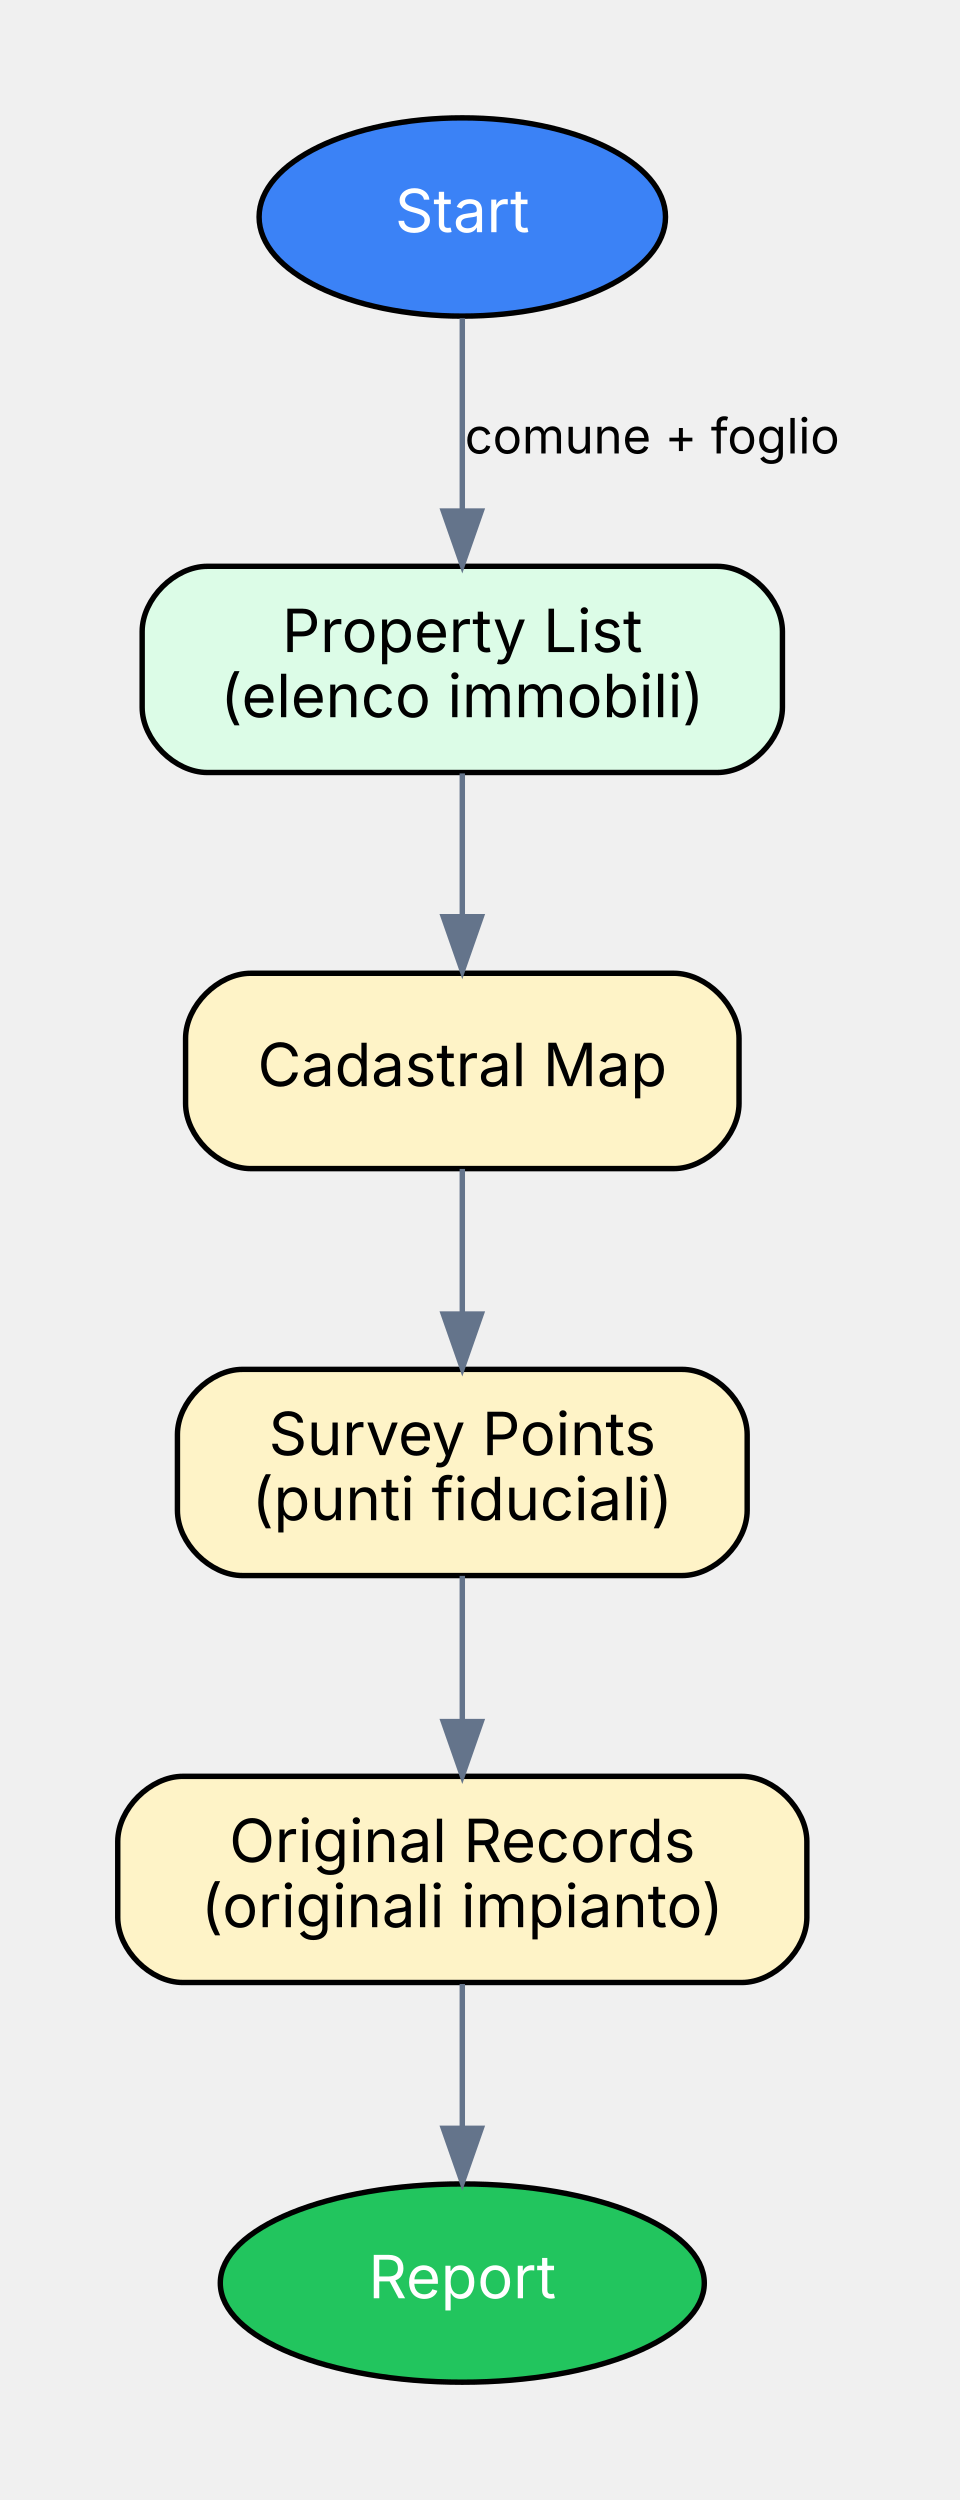
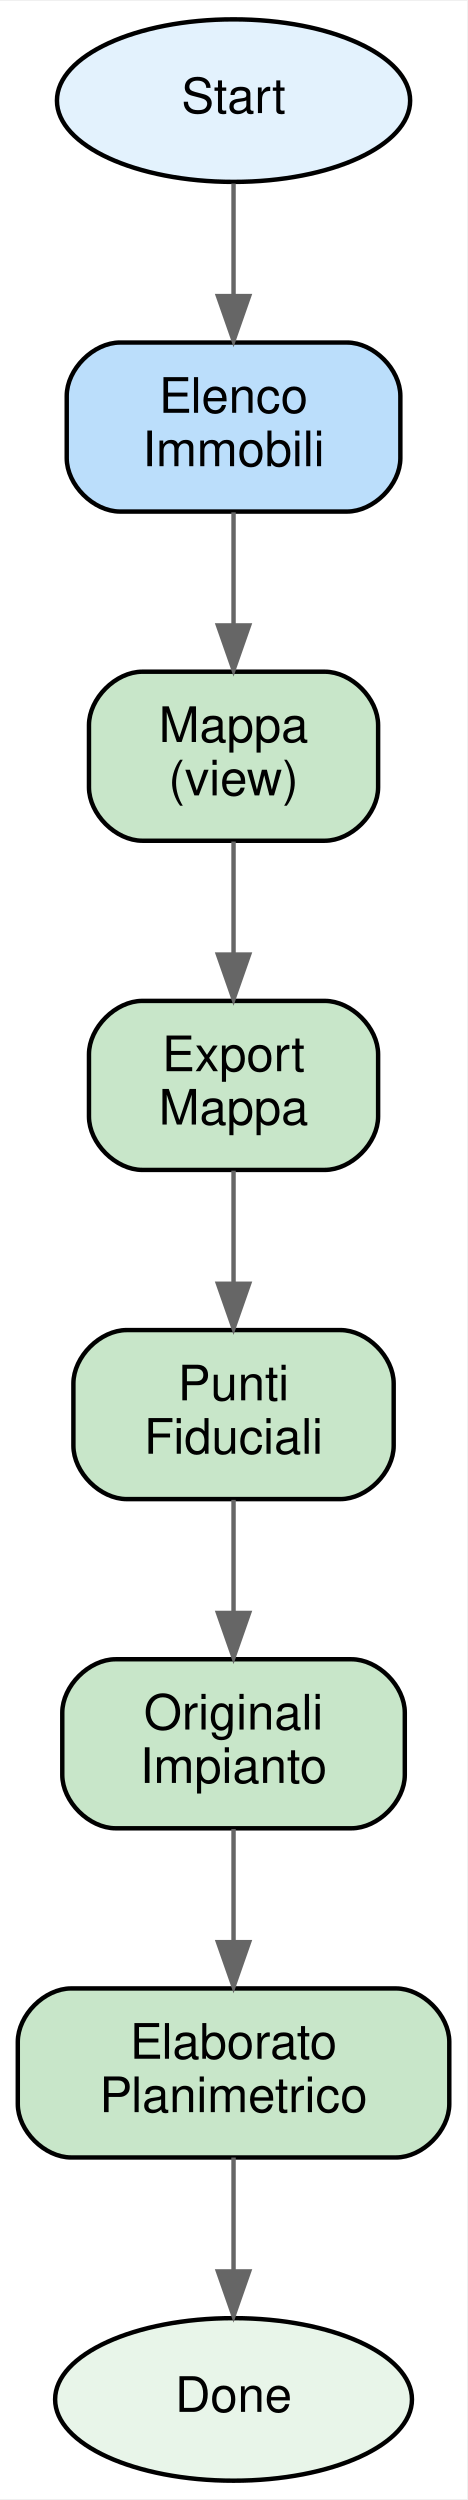
- <svg xmlns="http://www.w3.org/2000/svg" width="177pt" height="461pt" viewBox="0.00 0.00 176.70 460.74">
-   <g id="graph0" class="graph" transform="scale(1 1) rotate(0) translate(21.6 439.14)">
+ <svg xmlns="http://www.w3.org/2000/svg" width="105pt" height="562pt" viewBox="0.00 0.00 105.00 561.54">
+   <g id="graph0" class="graph" transform="scale(1 1) rotate(0) translate(4 557.54)">
+     <polygon fill="white" stroke="transparent" points="-4,4 -4,-557.54 101,-557.54 101,4 -4,4" />
    <g id="node1" class="node">
-       <ellipse fill="#3b82f6" stroke="black" cx="63.5" cy="-399.15" rx="37.45" ry="18.27" />
-       <text text-anchor="middle" x="63.5" y="-396.35" font-family="Inter" font-size="11.00" fill="white">Start</text>
+       <ellipse fill="#e3f2fd" stroke="black" cx="48.5" cy="-535.15" rx="39.7" ry="18.27" />
+       <text text-anchor="middle" x="48.5" y="-532.35" font-family="Helvetica,sans-Serif" font-size="11.00">Start</text>
    </g>
    <g id="node2" class="node">
-       <path fill="#dcfce7" stroke="black" d="M110.5,-334.77C110.5,-334.77 16.5,-334.77 16.5,-334.77 10.5,-334.77 4.5,-328.77 4.5,-322.77 4.5,-322.77 4.5,-308.77 4.5,-308.77 4.5,-302.77 10.5,-296.77 16.5,-296.77 16.5,-296.77 110.5,-296.77 110.5,-296.77 116.5,-296.77 122.5,-302.77 122.5,-308.77 122.5,-308.77 122.5,-322.77 122.5,-322.77 122.5,-328.77 116.5,-334.77 110.5,-334.77" />
-       <text text-anchor="middle" x="63.5" y="-318.97" font-family="Inter" font-size="11.00">Property List</text>
-       <text text-anchor="middle" x="63.5" y="-306.97" font-family="Inter" font-size="11.00">(elenco immobili)</text>
+       <path fill="#bbdefb" stroke="black" d="M74,-480.77C74,-480.77 23,-480.77 23,-480.77 17,-480.77 11,-474.77 11,-468.77 11,-468.77 11,-454.77 11,-454.77 11,-448.77 17,-442.77 23,-442.77 23,-442.77 74,-442.77 74,-442.77 80,-442.77 86,-448.77 86,-454.77 86,-454.77 86,-468.77 86,-468.77 86,-474.77 80,-480.77 74,-480.77" />
+       <text text-anchor="middle" x="48.5" y="-464.97" font-family="Helvetica,sans-Serif" font-size="11.00">Elenco</text>
+       <text text-anchor="middle" x="48.5" y="-452.97" font-family="Helvetica,sans-Serif" font-size="11.00">Immobili</text>
    </g>
    <g id="edge1" class="edge">
-       <path fill="none" stroke="#64748b" d="M63.5,-380.5C63.5,-370.19 63.5,-356.94 63.5,-345.19" />
-       <polygon fill="#64748b" stroke="#64748b" points="67,-344.96 63.5,-334.96 60,-344.96 67,-344.96" />
-       <text text-anchor="middle" x="98.5" y="-355.57" font-family="Inter" font-size="9.00"> comune + foglio</text>
+       <path fill="none" stroke="#666666" d="M48.5,-516.51C48.5,-508.96 48.5,-499.95 48.5,-491.49" />
+       <polygon fill="#666666" stroke="#666666" points="52,-491.21 48.5,-481.21 45,-491.21 52,-491.21" />
    </g>
    <g id="node3" class="node">
-       <path fill="#fef3c7" stroke="black" d="M102.5,-259.77C102.5,-259.77 24.5,-259.77 24.5,-259.77 18.5,-259.77 12.5,-253.77 12.5,-247.77 12.5,-247.77 12.5,-235.77 12.5,-235.77 12.5,-229.77 18.5,-223.77 24.5,-223.77 24.5,-223.77 102.5,-223.77 102.5,-223.77 108.5,-223.77 114.5,-229.77 114.5,-235.77 114.5,-235.77 114.5,-247.77 114.5,-247.77 114.5,-253.77 108.5,-259.77 102.5,-259.77" />
-       <text text-anchor="middle" x="63.5" y="-238.97" font-family="Inter" font-size="11.00">Cadastral Map</text>
+       <path fill="#c8e6c9" stroke="black" d="M69,-406.77C69,-406.77 28,-406.77 28,-406.77 22,-406.77 16,-400.77 16,-394.77 16,-394.77 16,-380.77 16,-380.77 16,-374.77 22,-368.77 28,-368.77 28,-368.77 69,-368.77 69,-368.77 75,-368.77 81,-374.77 81,-380.77 81,-380.77 81,-394.77 81,-394.77 81,-400.77 75,-406.77 69,-406.77" />
+       <text text-anchor="middle" x="48.5" y="-390.97" font-family="Helvetica,sans-Serif" font-size="11.00">Mappa</text>
+       <text text-anchor="middle" x="48.5" y="-378.97" font-family="Helvetica,sans-Serif" font-size="11.00">(view)</text>
    </g>
    <g id="edge2" class="edge">
-       <path fill="none" stroke="#64748b" d="M63.5,-296.6C63.5,-288.66 63.5,-279.18 63.5,-270.4" />
-       <polygon fill="#64748b" stroke="#64748b" points="67,-270.19 63.5,-260.19 60,-270.19 67,-270.19" />
+       <path fill="none" stroke="#666666" d="M48.5,-442.6C48.5,-434.9 48.5,-425.74 48.5,-417.19" />
+       <polygon fill="#666666" stroke="#666666" points="52,-417.18 48.5,-407.18 45,-417.18 52,-417.18" />
    </g>
    <g id="node4" class="node">
-       <path fill="#fef3c7" stroke="black" d="M104,-186.77C104,-186.77 23,-186.77 23,-186.77 17,-186.77 11,-180.77 11,-174.77 11,-174.77 11,-160.77 11,-160.77 11,-154.77 17,-148.77 23,-148.77 23,-148.77 104,-148.77 104,-148.77 110,-148.77 116,-154.77 116,-160.77 116,-160.77 116,-174.77 116,-174.77 116,-180.77 110,-186.77 104,-186.77" />
-       <text text-anchor="middle" x="63.5" y="-170.97" font-family="Inter" font-size="11.00">Survey Points</text>
-       <text text-anchor="middle" x="63.5" y="-158.97" font-family="Inter" font-size="11.00">(punti fiduciali)</text>
+       <path fill="#c8e6c9" stroke="black" d="M69,-332.77C69,-332.77 28,-332.77 28,-332.77 22,-332.77 16,-326.77 16,-320.77 16,-320.77 16,-306.77 16,-306.77 16,-300.77 22,-294.77 28,-294.77 28,-294.77 69,-294.77 69,-294.77 75,-294.77 81,-300.77 81,-306.77 81,-306.77 81,-320.77 81,-320.77 81,-326.77 75,-332.77 69,-332.77" />
+       <text text-anchor="middle" x="48.5" y="-316.97" font-family="Helvetica,sans-Serif" font-size="11.00">Export</text>
+       <text text-anchor="middle" x="48.5" y="-304.97" font-family="Helvetica,sans-Serif" font-size="11.00">Mappa</text>
    </g>
    <g id="edge3" class="edge">
-       <path fill="none" stroke="#64748b" d="M63.5,-223.71C63.5,-215.76 63.5,-206.08 63.5,-197.08" />
-       <polygon fill="#64748b" stroke="#64748b" points="67,-196.97 63.5,-186.97 60,-196.97 67,-196.97" />
+       <path fill="none" stroke="#666666" d="M48.5,-368.6C48.5,-360.9 48.5,-351.74 48.5,-343.19" />
+       <polygon fill="#666666" stroke="#666666" points="52,-343.18 48.5,-333.18 45,-343.18 52,-343.18" />
    </g>
    <g id="node5" class="node">
-       <path fill="#fef3c7" stroke="black" d="M115,-111.77C115,-111.77 12,-111.77 12,-111.77 6,-111.77 0,-105.77 0,-99.77 0,-99.77 0,-85.77 0,-85.77 0,-79.77 6,-73.77 12,-73.77 12,-73.77 115,-73.77 115,-73.77 121,-73.77 127,-79.77 127,-85.77 127,-85.77 127,-99.77 127,-99.77 127,-105.77 121,-111.77 115,-111.77" />
-       <text text-anchor="middle" x="63.5" y="-95.97" font-family="Inter" font-size="11.00">Original Records</text>
-       <text text-anchor="middle" x="63.5" y="-83.97" font-family="Inter" font-size="11.00">(originali impianto)</text>
+       <path fill="#c8e6c9" stroke="black" d="M72.5,-258.77C72.5,-258.77 24.5,-258.77 24.5,-258.77 18.5,-258.77 12.5,-252.77 12.5,-246.77 12.5,-246.77 12.5,-232.77 12.5,-232.77 12.5,-226.77 18.5,-220.77 24.5,-220.77 24.5,-220.77 72.5,-220.77 72.5,-220.77 78.5,-220.77 84.5,-226.77 84.5,-232.77 84.5,-232.77 84.5,-246.77 84.5,-246.77 84.5,-252.77 78.5,-258.77 72.5,-258.77" />
+       <text text-anchor="middle" x="48.5" y="-242.97" font-family="Helvetica,sans-Serif" font-size="11.00">Punti</text>
+       <text text-anchor="middle" x="48.5" y="-230.97" font-family="Helvetica,sans-Serif" font-size="11.00">Fiduciali</text>
    </g>
    <g id="edge4" class="edge">
-       <path fill="none" stroke="#64748b" d="M63.5,-148.72C63.5,-140.65 63.5,-130.95 63.5,-121.95" />
-       <polygon fill="#64748b" stroke="#64748b" points="67,-121.86 63.5,-111.86 60,-121.86 67,-121.86" />
+       <path fill="none" stroke="#666666" d="M48.5,-294.6C48.5,-286.9 48.5,-277.74 48.5,-269.19" />
+       <polygon fill="#666666" stroke="#666666" points="52,-269.18 48.5,-259.18 45,-269.18 52,-269.18" />
    </g>
    <g id="node6" class="node">
-       <ellipse fill="#22c55e" stroke="black" cx="63.5" cy="-18.38" rx="44.6" ry="18.27" />
-       <text text-anchor="middle" x="63.5" y="-15.58" font-family="Inter" font-size="11.00" fill="white">Report</text>
+       <path fill="#c8e6c9" stroke="black" d="M75,-184.77C75,-184.77 22,-184.77 22,-184.77 16,-184.77 10,-178.77 10,-172.77 10,-172.77 10,-158.77 10,-158.77 10,-152.77 16,-146.77 22,-146.77 22,-146.77 75,-146.77 75,-146.77 81,-146.77 87,-152.77 87,-158.77 87,-158.77 87,-172.77 87,-172.77 87,-178.77 81,-184.77 75,-184.77" />
+       <text text-anchor="middle" x="48.5" y="-168.97" font-family="Helvetica,sans-Serif" font-size="11.00">Originali</text>
+       <text text-anchor="middle" x="48.5" y="-156.97" font-family="Helvetica,sans-Serif" font-size="11.00">Impianto</text>
    </g>
    <g id="edge5" class="edge">
-       <path fill="none" stroke="#64748b" d="M63.5,-73.5C63.5,-65.52 63.5,-55.99 63.5,-47.16" />
-       <polygon fill="#64748b" stroke="#64748b" points="67,-46.9 63.5,-36.9 60,-46.9 67,-46.9" />
+       <path fill="none" stroke="#666666" d="M48.5,-220.6C48.5,-212.9 48.5,-203.74 48.5,-195.19" />
+       <polygon fill="#666666" stroke="#666666" points="52,-195.18 48.5,-185.18 45,-195.18 52,-195.18" />
+     </g>
+     <g id="node7" class="node">
+       <path fill="#c8e6c9" stroke="black" d="M85,-110.77C85,-110.77 12,-110.77 12,-110.77 6,-110.77 0,-104.77 0,-98.77 0,-98.77 0,-84.77 0,-84.77 0,-78.77 6,-72.77 12,-72.77 12,-72.77 85,-72.77 85,-72.77 91,-72.77 97,-78.77 97,-84.77 97,-84.77 97,-98.77 97,-98.77 97,-104.77 91,-110.77 85,-110.77" />
+       <text text-anchor="middle" x="48.5" y="-94.97" font-family="Helvetica,sans-Serif" font-size="11.00">Elaborato</text>
+       <text text-anchor="middle" x="48.5" y="-82.97" font-family="Helvetica,sans-Serif" font-size="11.00">Planimetrico</text>
+     </g>
+     <g id="edge6" class="edge">
+       <path fill="none" stroke="#666666" d="M48.5,-146.6C48.5,-138.9 48.5,-129.74 48.5,-121.19" />
+       <polygon fill="#666666" stroke="#666666" points="52,-121.18 48.5,-111.18 45,-121.18 52,-121.18" />
+     </g>
+     <g id="node8" class="node">
+       <ellipse fill="#e8f5e9" stroke="black" cx="48.5" cy="-18.38" rx="40.11" ry="18.27" />
+       <text text-anchor="middle" x="48.5" y="-15.58" font-family="Helvetica,sans-Serif" font-size="11.00">Done</text>
+     </g>
+     <g id="edge7" class="edge">
+       <path fill="none" stroke="#666666" d="M48.5,-72.76C48.5,-65 48.5,-55.76 48.5,-47.17" />
+       <polygon fill="#666666" stroke="#666666" points="52,-47.15 48.5,-37.15 45,-47.15 52,-47.15" />
    </g>
  </g>
</svg>
